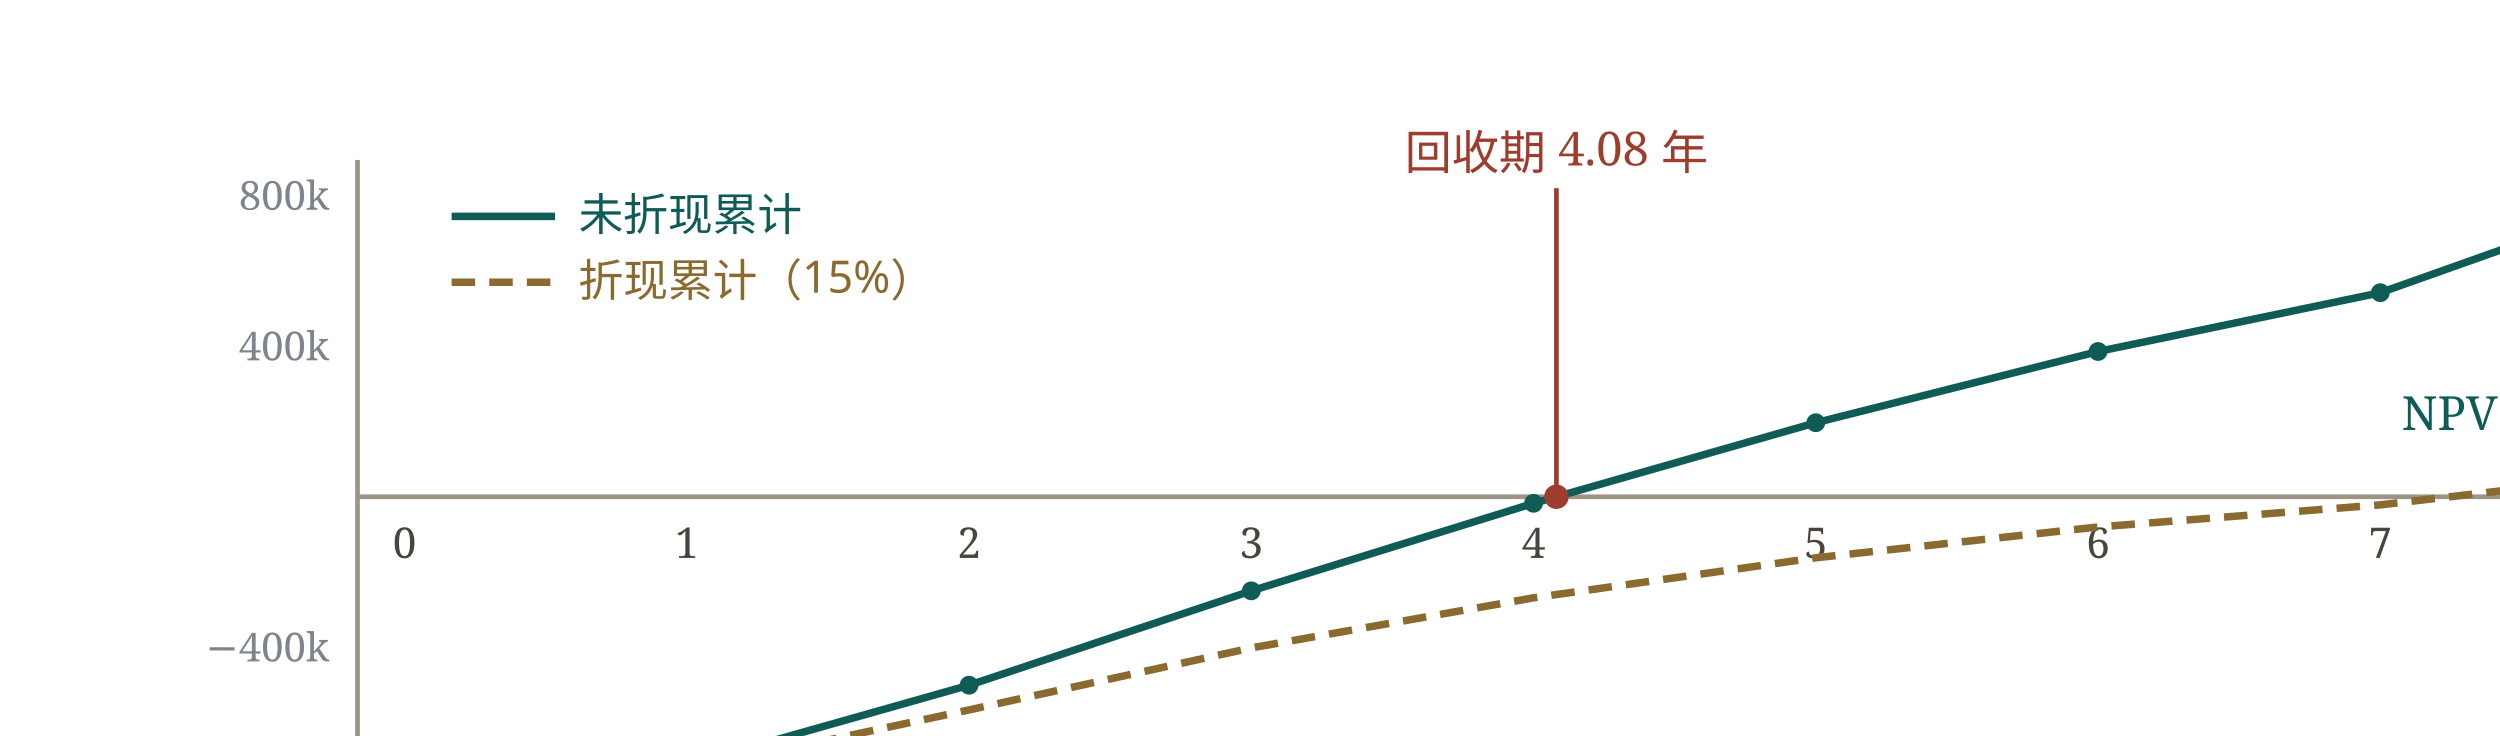
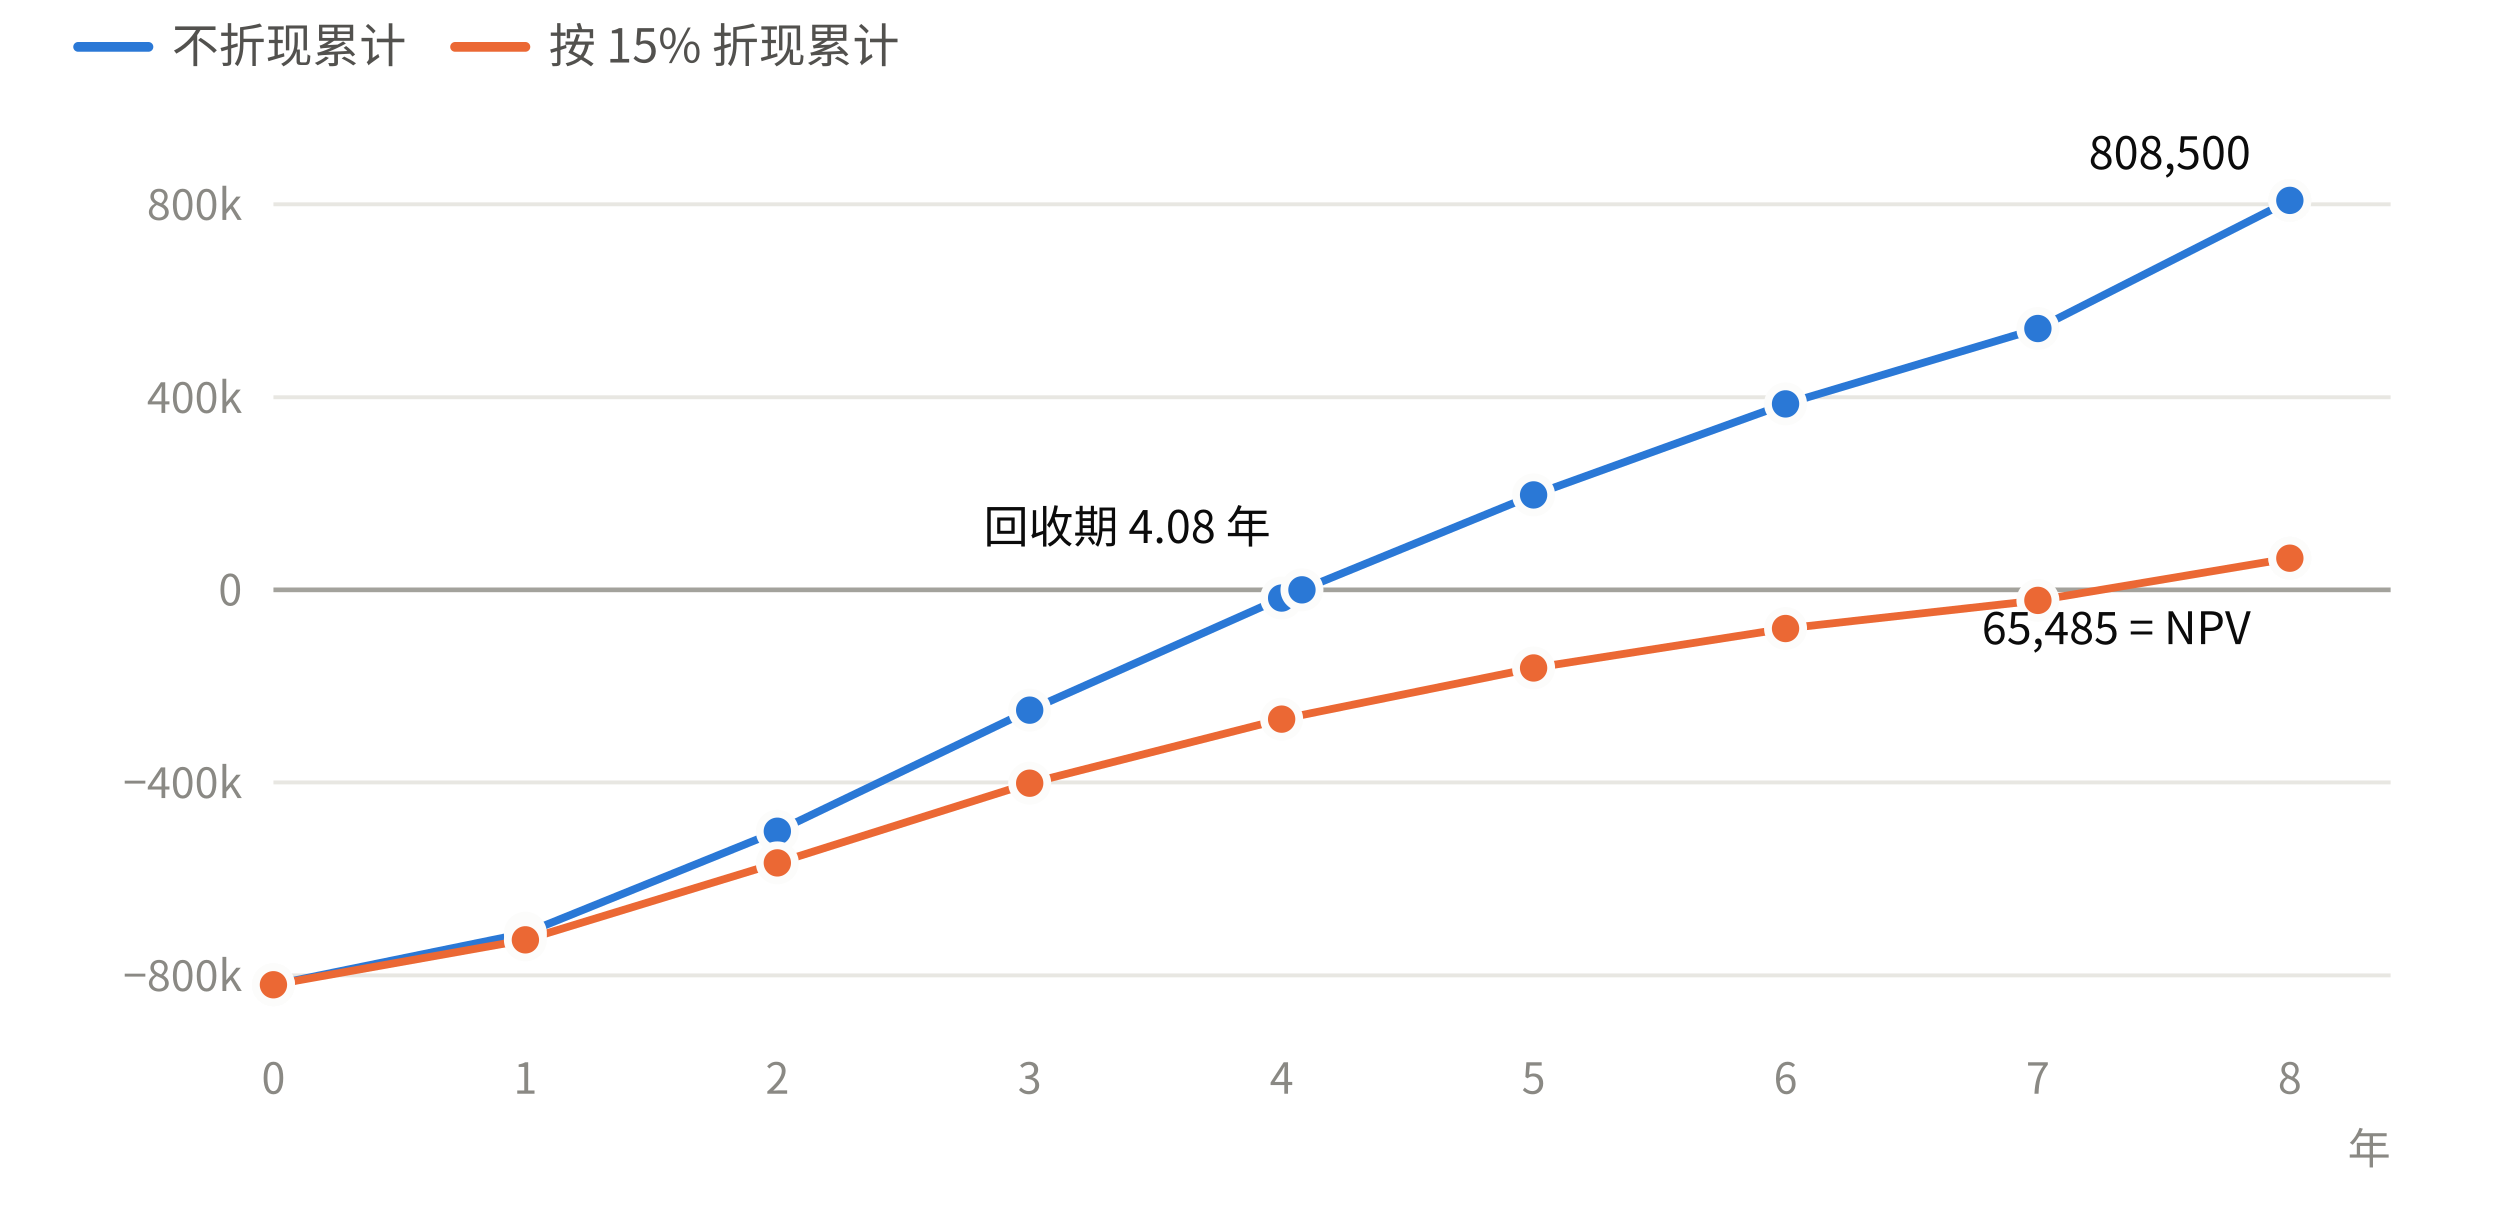
- <svg xmlns="http://www.w3.org/2000/svg" aria-label="未折现与折现两条累计现金流曲线" role="img" viewbox="0 0 590 200">
-   <line stroke="#9c9585" stroke-width="1" x1="76" x2="576" y1="105.6" y2="105.6" />
-   <line stroke="#9c9585" stroke-width="1" x1="76" x2="76" y1="34" y2="184" />
-   <text fill="#7d848e" font-family="Georgia, serif" font-size="8.5" text-anchor="end" x="70" y="172.6">−800k</text>
-   <text fill="#7d848e" font-family="Georgia, serif" font-size="8.5" text-anchor="end" x="70" y="140.6">−400k</text>
-   <text fill="#7d848e" font-family="Georgia, serif" font-size="8.5" text-anchor="end" x="70" y="76.6">400k</text>
-   <text fill="#7d848e" font-family="Georgia, serif" font-size="8.5" text-anchor="end" x="70" y="44.6">800k</text>
-   <text fill="#4a453c" font-family="Georgia, serif" font-size="9" text-anchor="middle" x="86.0" y="118.6">0</text>
-   <text fill="#4a453c" font-family="Georgia, serif" font-size="9" text-anchor="middle" x="146.0" y="118.6">1</text>
-   <text fill="#4a453c" font-family="Georgia, serif" font-size="9" text-anchor="middle" x="206.0" y="118.6">2</text>
-   <text fill="#4a453c" font-family="Georgia, serif" font-size="9" text-anchor="middle" x="266.0" y="118.6">3</text>
-   <text fill="#4a453c" font-family="Georgia, serif" font-size="9" text-anchor="middle" x="326.0" y="118.6">4</text>
-   <text fill="#4a453c" font-family="Georgia, serif" font-size="9" text-anchor="middle" x="386.0" y="118.6">5</text>
-   <text fill="#4a453c" font-family="Georgia, serif" font-size="9" text-anchor="middle" x="446.0" y="118.6">6</text>
-   <text fill="#4a453c" font-family="Georgia, serif" font-size="9" text-anchor="middle" x="506.0" y="118.6">7</text>
-   <text fill="#4a453c" font-family="Georgia, serif" font-size="9" text-anchor="middle" x="566.0" y="118.6">8</text>
-   <polyline fill="none" points="86.00,171.20 146.00,162.63 206.00,145.66 266.00,125.60 326.00,106.99 386.00,89.86 446.00,74.72 506.00,62.22 566.00,40.92" stroke="#0f5c56" stroke-width="1.6" />
-   <polyline fill="none" points="86.00,171.20 146.00,163.74 206.00,150.91 266.00,137.73 326.00,127.08 386.00,118.57 446.00,112.02 506.00,107.32 566.00,100.36" stroke="#8a6a2f" stroke-dasharray="5 3" stroke-width="1.6" />
-   <circle cx="146.00" cy="162.63" fill="#0f5c56" r="2" />
-   <circle cx="206.00" cy="145.66" fill="#0f5c56" r="2" />
-   <circle cx="266.00" cy="125.60" fill="#0f5c56" r="2" />
-   <circle cx="326.00" cy="106.99" fill="#0f5c56" r="2" />
-   <circle cx="386.00" cy="89.86" fill="#0f5c56" r="2" />
-   <circle cx="446.00" cy="74.72" fill="#0f5c56" r="2" />
-   <circle cx="506.00" cy="62.22" fill="#0f5c56" r="2" />
-   <circle cx="566.00" cy="40.92" fill="#0f5c56" r="2" />
-   <line stroke="#9c3d2e" stroke-width="1" x1="330.86" x2="330.86" y1="105.6" y2="40.0" />
-   <circle cx="330.86" cy="105.6" fill="#9c3d2e" r="2.6" />
-   <text fill="#9c3d2e" font-family="Georgia, serif" font-size="10" text-anchor="middle" x="330.86" y="36">回收期 4.08 年</text>
-   <line stroke="#0f5c56" stroke-width="1.6" x1="96" x2="118" y1="46" y2="46" />
-   <text fill="#0f5c56" font-family="Microsoft YaHei, sans-serif" font-size="9.5" x="123" y="49">未折现累计</text>
-   <line stroke="#8a6a2f" stroke-dasharray="5 3" stroke-width="1.6" x1="96" x2="118" y1="60" y2="60" />
-   <text fill="#8a6a2f" font-family="Microsoft YaHei, sans-serif" font-size="9.5" x="123" y="63">折现累计（15%）</text>
-   <text fill="#0f5c56" font-family="Georgia, serif" font-size="10" text-anchor="end" x="564.0" y="91.4">NPV 65,483</text>
+ <svg xmlns="http://www.w3.org/2000/svg" viewBox="0 0 640 310" width="640" height="310" font-family="'Microsoft YaHei','PingFang SC','Noto Sans CJK SC','Source Han Sans SC',sans-serif">
+   <line x1="20" x2="38" y1="12" y2="12" stroke="#2a78d6" stroke-width="2.5" stroke-linecap="round" />
+   <text x="44" y="16" font-size="12" fill="#52514e">不折现累计</text>
+   <line x1="116.5" x2="134.5" y1="12" y2="12" stroke="#eb6834" stroke-width="2.5" stroke-linecap="round" />
+   <text x="140.5" y="16" font-size="12" fill="#52514e">按 15% 折现累计</text>
+   <line x1="70" x2="612" y1="249.7" y2="249.7" stroke="#e8e7e2" stroke-width="1" />
+   <text x="62.0" y="253.7" font-size="11" fill="#8a8984" text-anchor="end" font-weight="400">−800k</text>
+   <line x1="70" x2="612" y1="200.3" y2="200.3" stroke="#e8e7e2" stroke-width="1" />
+   <text x="62.0" y="204.3" font-size="11" fill="#8a8984" text-anchor="end" font-weight="400">−400k</text>
+   <line x1="70" x2="612" y1="151.0" y2="151.0" stroke="#a3a29c" stroke-width="1.2" />
+   <text x="62.0" y="155.0" font-size="11" fill="#8a8984" text-anchor="end" font-weight="400">0</text>
+   <line x1="70" x2="612" y1="101.7" y2="101.7" stroke="#e8e7e2" stroke-width="1" />
+   <text x="62.0" y="105.7" font-size="11" fill="#8a8984" text-anchor="end" font-weight="400">400k</text>
+   <line x1="70" x2="612" y1="52.3" y2="52.3" stroke="#e8e7e2" stroke-width="1" />
+   <text x="62.0" y="56.3" font-size="11" fill="#8a8984" text-anchor="end" font-weight="400">800k</text>
+   <text x="70.0" y="280.0" font-size="11" fill="#8a8984" text-anchor="middle" font-weight="400">0</text>
+   <text x="134.5" y="280.0" font-size="11" fill="#8a8984" text-anchor="middle" font-weight="400">1</text>
+   <text x="199.0" y="280.0" font-size="11" fill="#8a8984" text-anchor="middle" font-weight="400">2</text>
+   <text x="263.6" y="280.0" font-size="11" fill="#8a8984" text-anchor="middle" font-weight="400">3</text>
+   <text x="328.1" y="280.0" font-size="11" fill="#8a8984" text-anchor="middle" font-weight="400">4</text>
+   <text x="392.6" y="280.0" font-size="11" fill="#8a8984" text-anchor="middle" font-weight="400">5</text>
+   <text x="457.1" y="280.0" font-size="11" fill="#8a8984" text-anchor="middle" font-weight="400">6</text>
+   <text x="521.7" y="280.0" font-size="11" fill="#8a8984" text-anchor="middle" font-weight="400">7</text>
+   <text x="586.2" y="280.0" font-size="11" fill="#8a8984" text-anchor="middle" font-weight="400">8</text>
+   <text x="612.0" y="298.0" font-size="11" fill="#8a8984" text-anchor="end" font-weight="400">年</text>
+   <polyline points="70.0,252.1 134.5,238.9 199.0,212.8 263.6,181.8 328.1,153.1 392.6,126.7 457.1,103.4 521.7,84.1 586.2,51.3" fill="none" stroke="#2a78d6" stroke-width="2" stroke-linejoin="round" stroke-linecap="round" />
+   <polyline points="70.0,252.1 134.5,240.6 199.0,220.9 263.6,200.5 328.1,184.1 392.6,171.0 457.1,160.9 521.7,153.7 586.2,142.9" fill="none" stroke="#eb6834" stroke-width="2" stroke-linejoin="round" stroke-linecap="round" />
+   <circle cx="70.0" cy="252.1" r="4.5" fill="#2a78d6" stroke="#fcfcfb" stroke-width="2" />
+   <circle cx="134.5" cy="238.9" r="4.5" fill="#2a78d6" stroke="#fcfcfb" stroke-width="2" />
+   <circle cx="199.0" cy="212.8" r="4.5" fill="#2a78d6" stroke="#fcfcfb" stroke-width="2" />
+   <circle cx="263.6" cy="181.8" r="4.5" fill="#2a78d6" stroke="#fcfcfb" stroke-width="2" />
+   <circle cx="328.1" cy="153.1" r="4.5" fill="#2a78d6" stroke="#fcfcfb" stroke-width="2" />
+   <circle cx="392.6" cy="126.7" r="4.5" fill="#2a78d6" stroke="#fcfcfb" stroke-width="2" />
+   <circle cx="457.1" cy="103.4" r="4.5" fill="#2a78d6" stroke="#fcfcfb" stroke-width="2" />
+   <circle cx="521.7" cy="84.1" r="4.5" fill="#2a78d6" stroke="#fcfcfb" stroke-width="2" />
+   <circle cx="586.2" cy="51.3" r="4.5" fill="#2a78d6" stroke="#fcfcfb" stroke-width="2" />
+   <circle cx="70.0" cy="252.1" r="4.5" fill="#eb6834" stroke="#fcfcfb" stroke-width="2" />
+   <circle cx="134.5" cy="240.6" r="4.5" fill="#eb6834" stroke="#fcfcfb" stroke-width="2" />
+   <circle cx="199.0" cy="220.9" r="4.5" fill="#eb6834" stroke="#fcfcfb" stroke-width="2" />
+   <circle cx="263.6" cy="200.5" r="4.5" fill="#eb6834" stroke="#fcfcfb" stroke-width="2" />
+   <circle cx="328.1" cy="184.1" r="4.5" fill="#eb6834" stroke="#fcfcfb" stroke-width="2" />
+   <circle cx="392.6" cy="171.0" r="4.5" fill="#eb6834" stroke="#fcfcfb" stroke-width="2" />
+   <circle cx="457.1" cy="160.9" r="4.5" fill="#eb6834" stroke="#fcfcfb" stroke-width="2" />
+   <circle cx="521.7" cy="153.7" r="4.5" fill="#eb6834" stroke="#fcfcfb" stroke-width="2" />
+   <circle cx="586.2" cy="142.9" r="4.5" fill="#eb6834" stroke="#fcfcfb" stroke-width="2" />
+   <circle cx="333.3" cy="151.0" r="4.5" fill="#2a78d6" stroke="#fcfcfb" stroke-width="2" />
+   <text x="325.3" y="139.0" font-size="11.5" fill="#0b0b0b" text-anchor="end" font-weight="400">回收期 4.08 年</text>
+   <circle cx="586.2" cy="142.9" r="4.5" fill="#eb6834" stroke="#fcfcfb" stroke-width="2" />
+   <text x="576.2" y="164.9" font-size="11.5" fill="#0b0b0b" text-anchor="end" font-weight="400">65,485 = NPV</text>
+   <circle cx="586.2" cy="51.3" r="4.5" fill="#2a78d6" stroke="#fcfcfb" stroke-width="2" />
+   <text x="576.2" y="43.3" font-size="11.5" fill="#0b0b0b" text-anchor="end" font-weight="400">808,500</text>
</svg>
